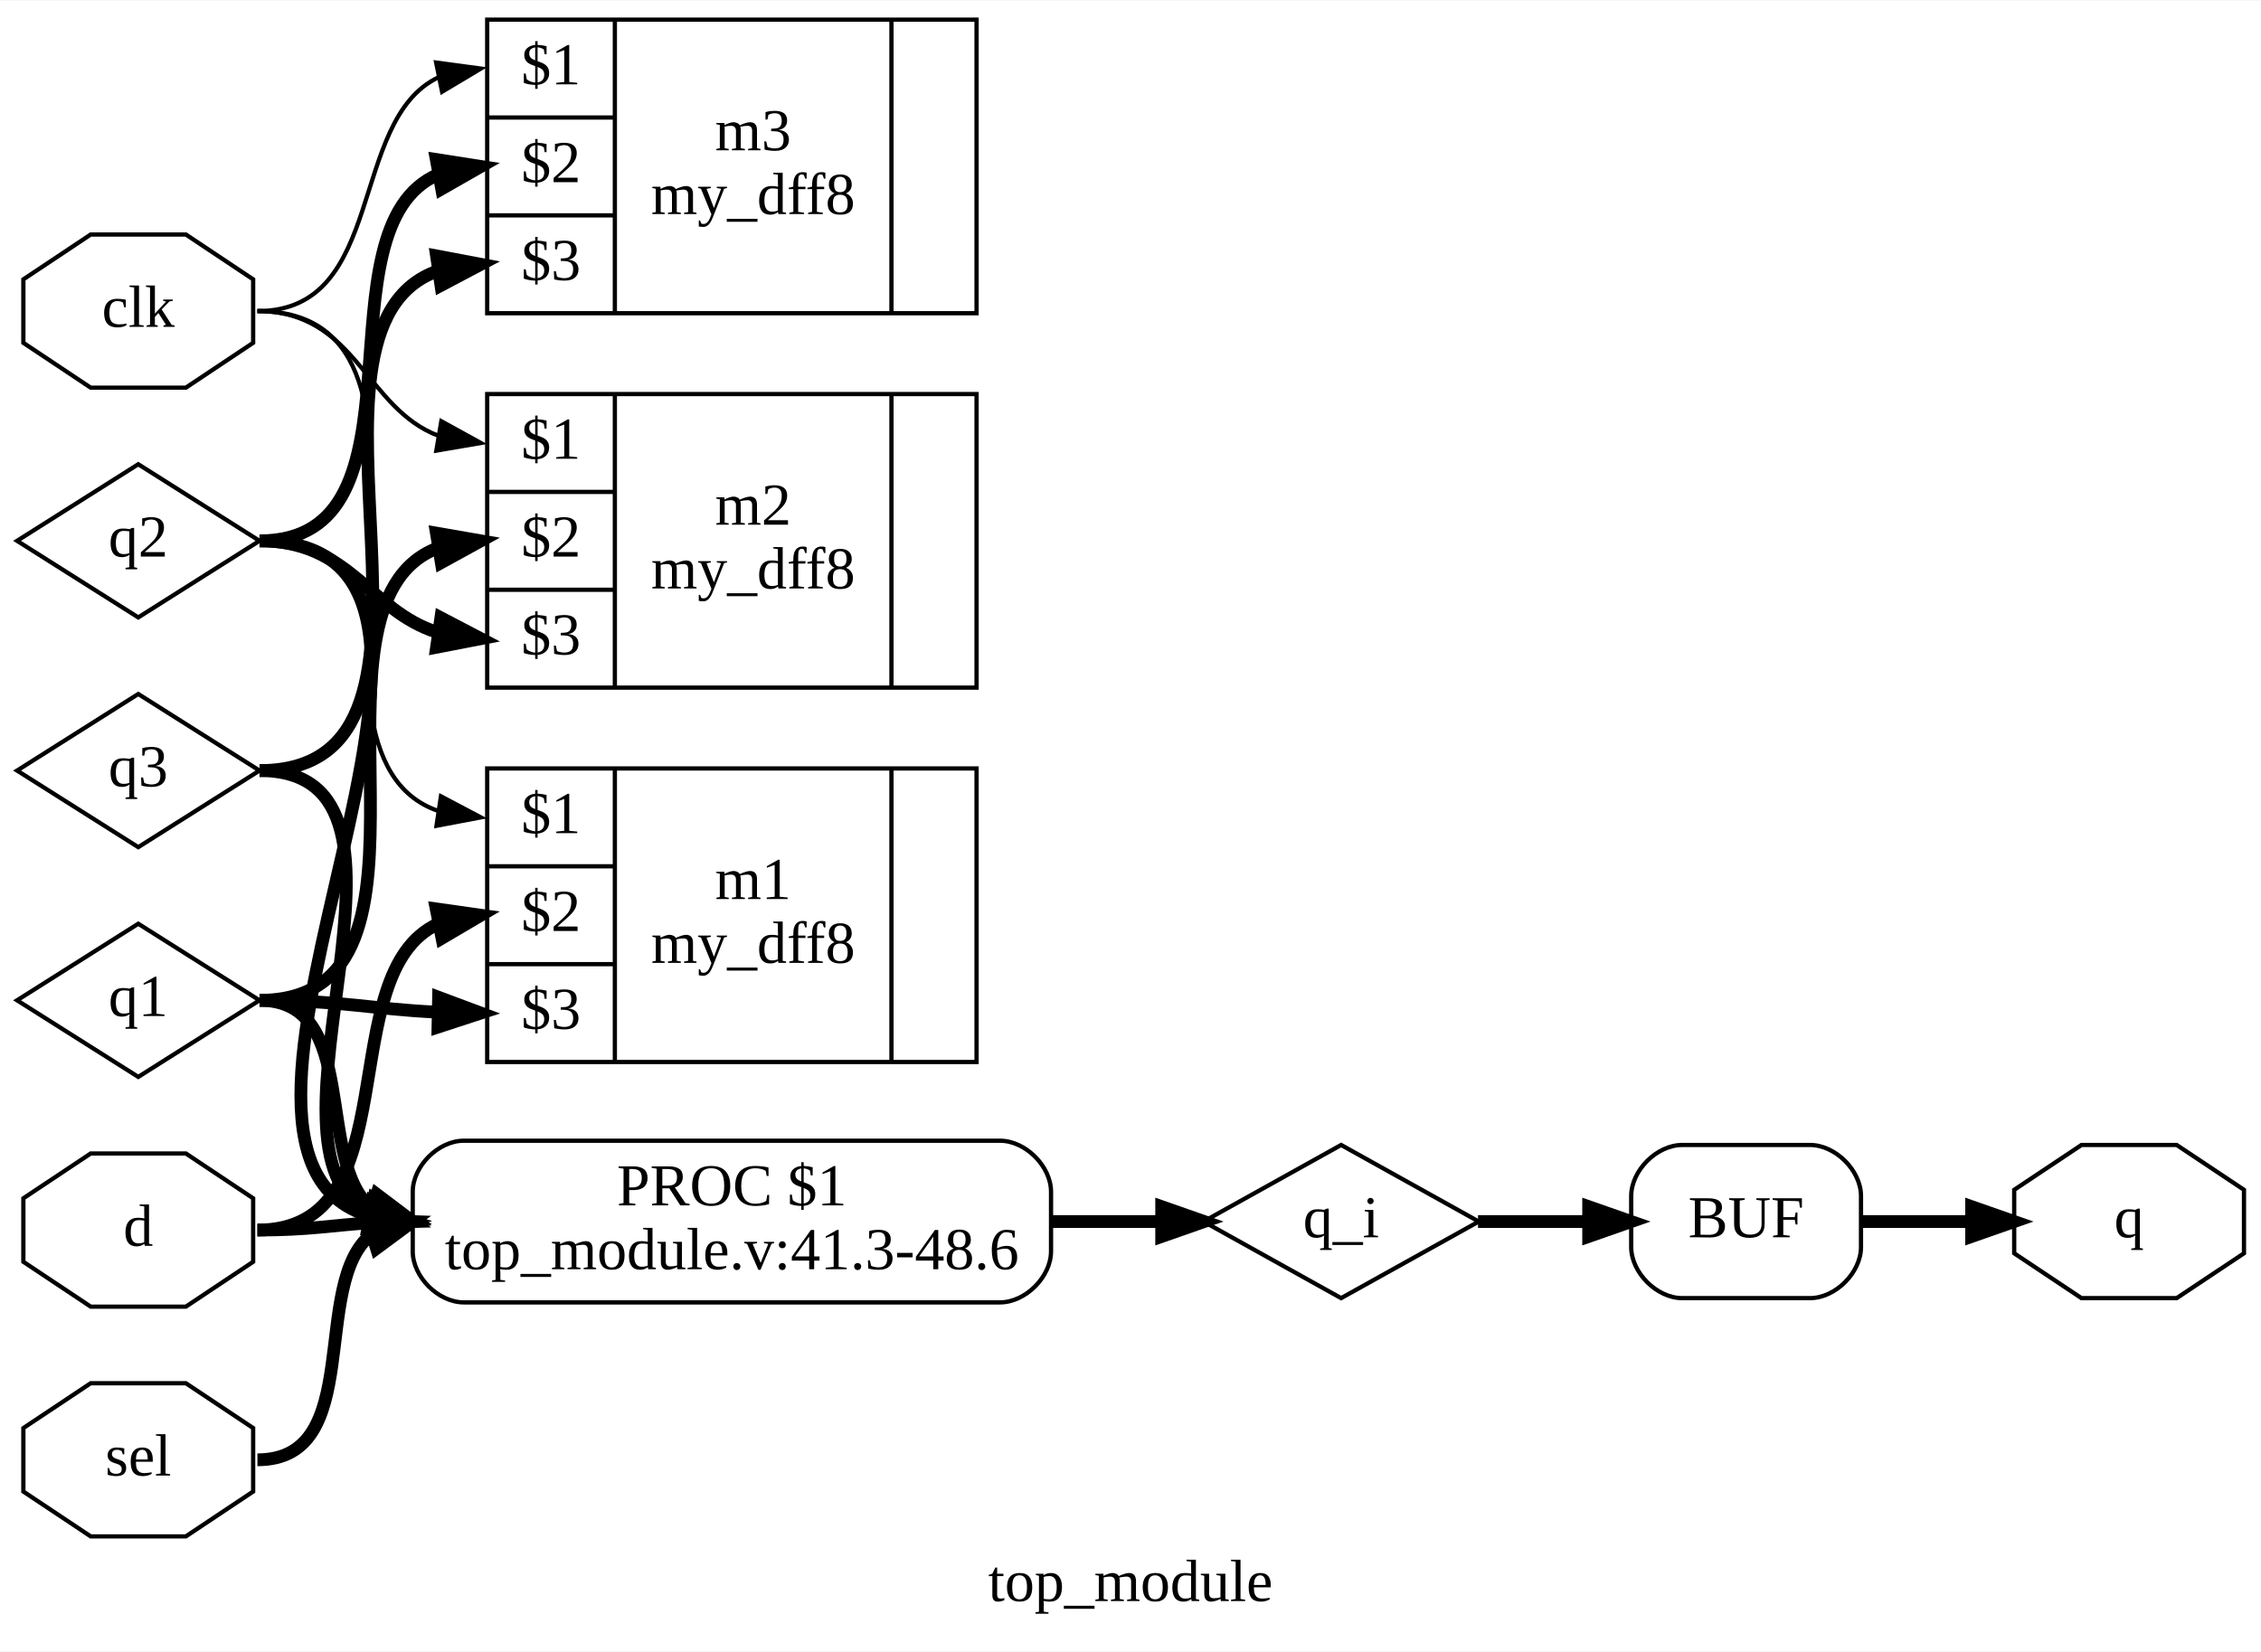
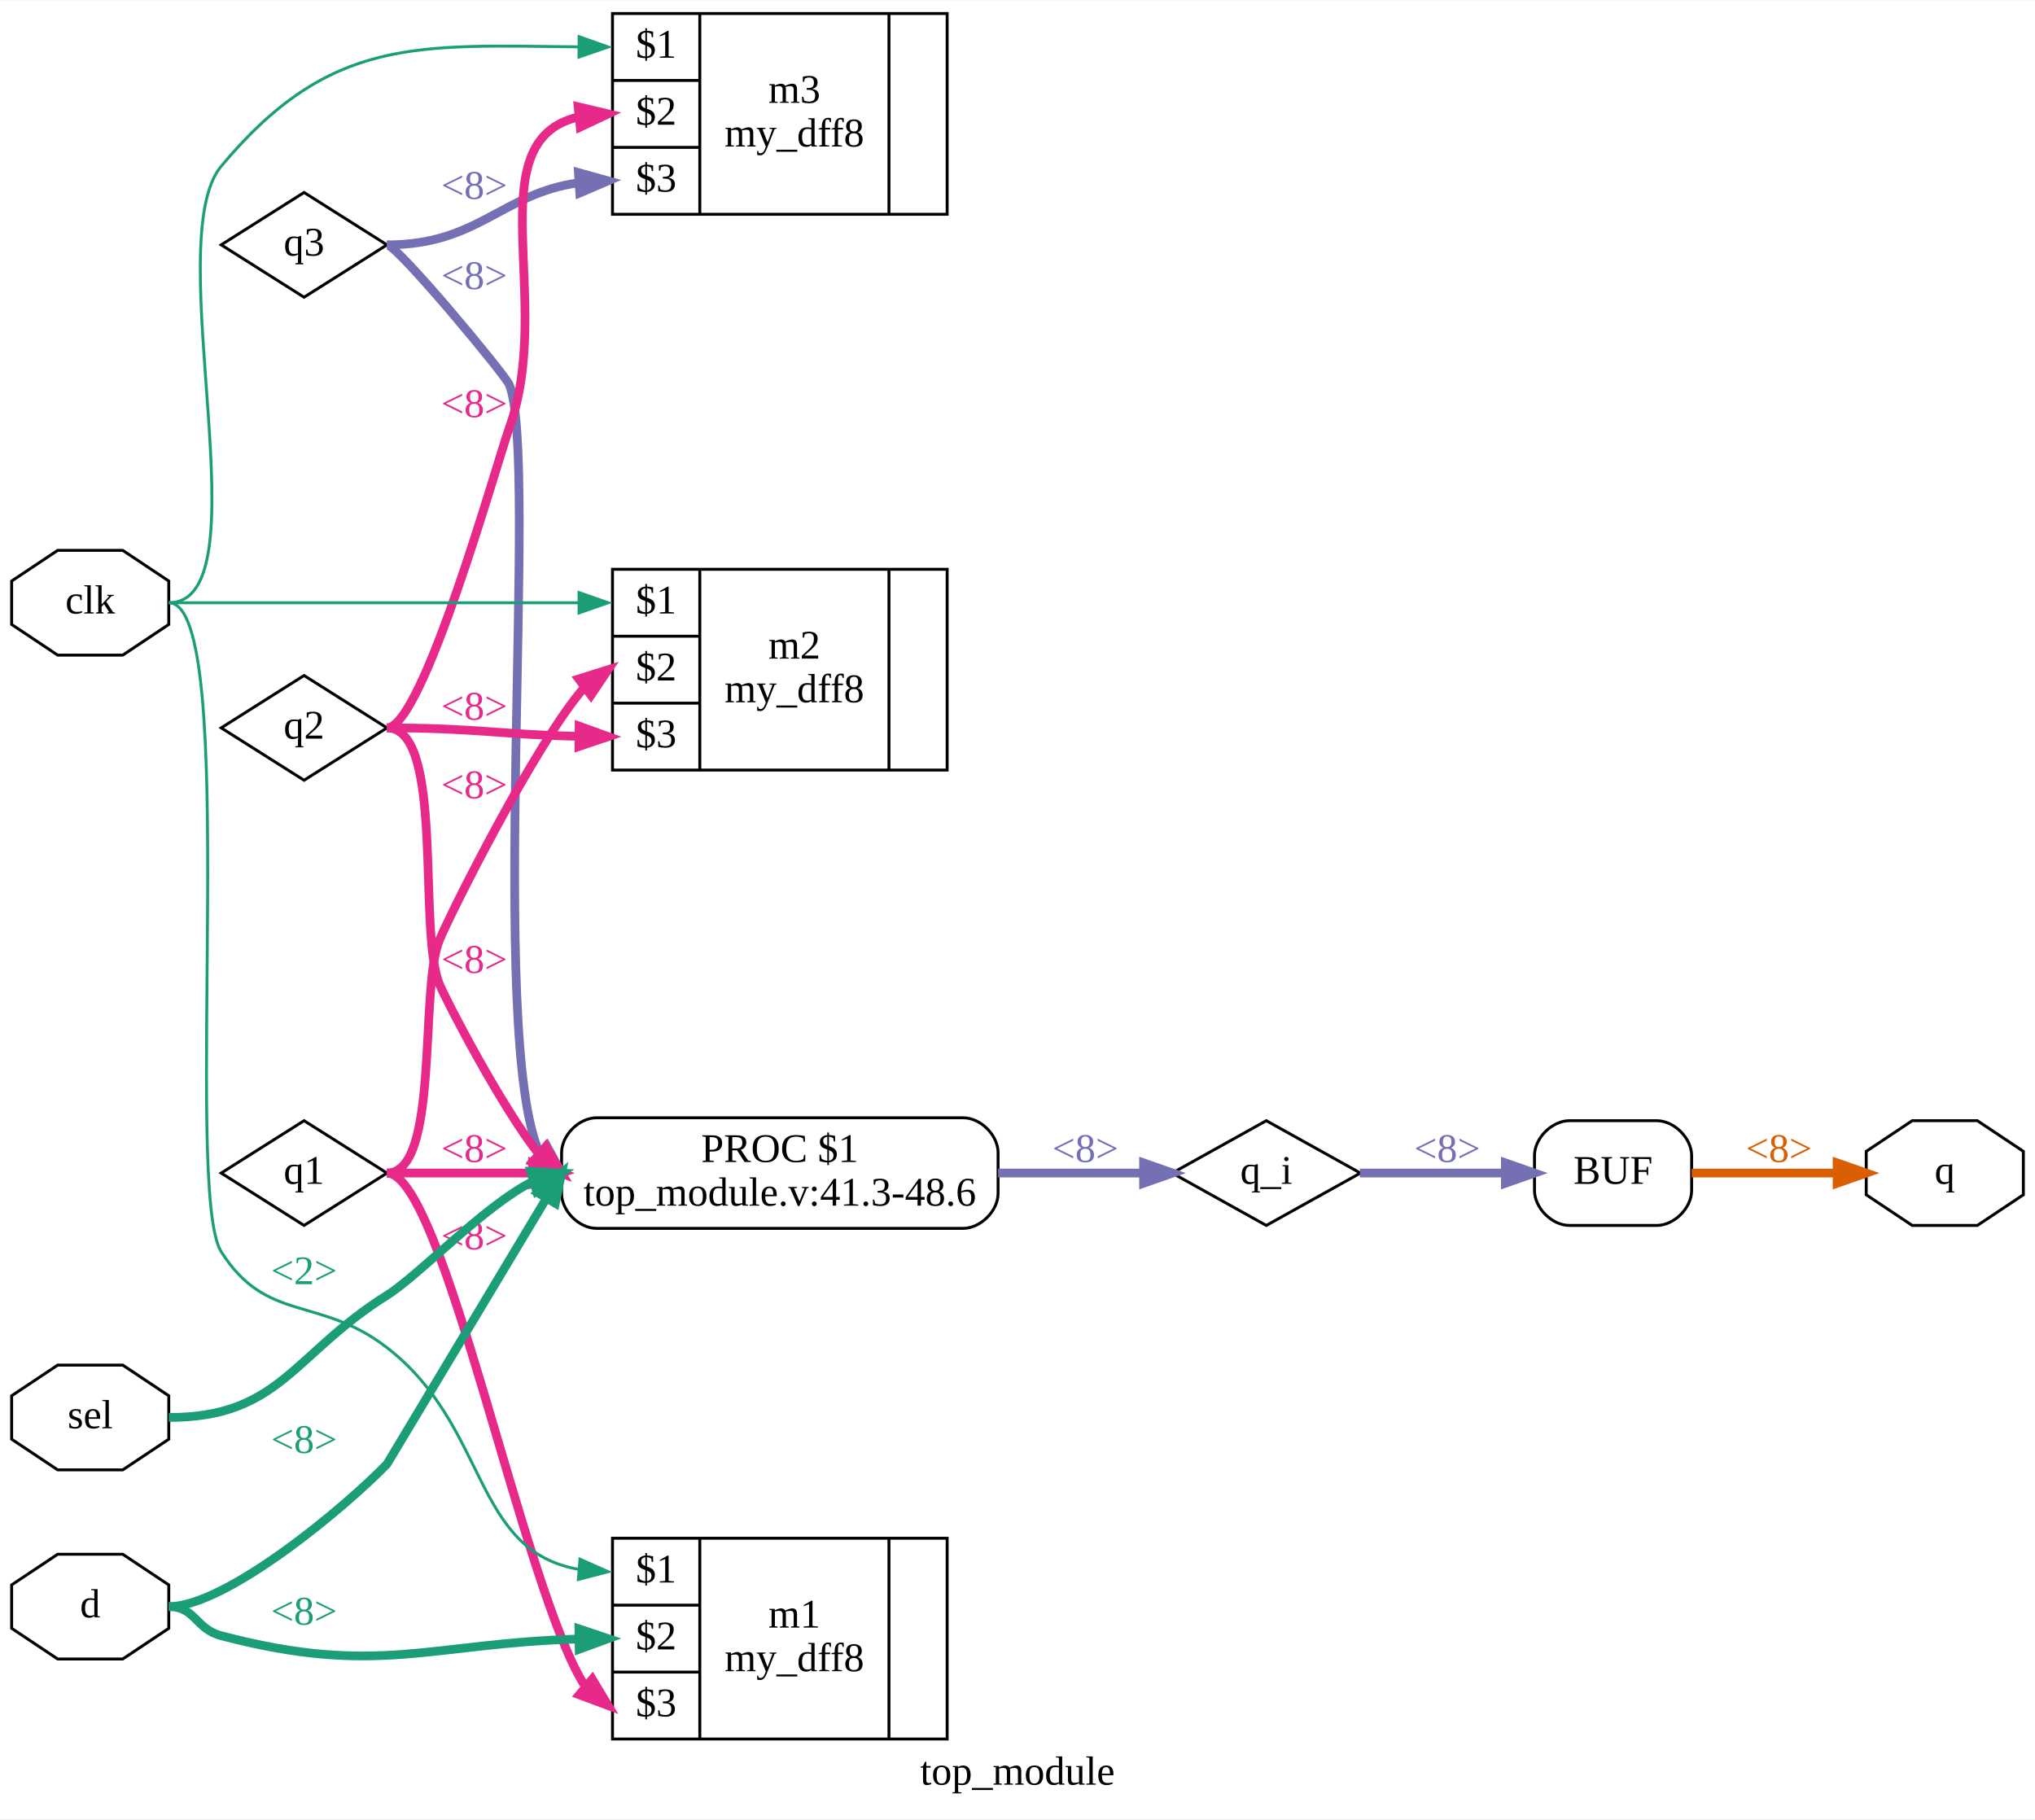
- <svg xmlns="http://www.w3.org/2000/svg" width="531pt" height="388pt" viewBox="0.00 0.00 531.33 388.00">
-   <g id="graph0" class="graph" transform="scale(1 1) rotate(0) translate(4 384)">
-     <polygon fill="white" stroke="transparent" points="-4,4 -4,-384 527.33,-384 527.33,4 -4,4" />
-     <text text-anchor="middle" x="261.66" y="-7.8" font-family="Times New Roman,serif" font-size="14.00">top_module</text>
+ <svg xmlns="http://www.w3.org/2000/svg" width="699pt" height="625pt" viewBox="0.00 0.00 699.33 625.00">
+   <g id="graph0" class="graph" transform="scale(1 1) rotate(0) translate(4 621)">
+     <polygon fill="white" stroke="transparent" points="-4,4 -4,-621 695.33,-621 695.33,4 -4,4" />
+     <text text-anchor="middle" x="345.66" y="-7.8" font-family="Times New Roman,serif" font-size="14.00">top_module</text>
    <g id="node1" class="node">
-       <polygon fill="none" stroke="black" points="28.49,-221 0.01,-203 28.49,-185 56.98,-203 28.49,-221" />
-       <text text-anchor="middle" x="28.49" y="-199.3" font-family="Times New Roman,serif" font-size="14.00">q3</text>
+       <polygon fill="none" stroke="black" points="100.49,-555 72.01,-537 100.49,-519 128.98,-537 100.49,-555" />
+       <text text-anchor="middle" x="100.49" y="-533.3" font-family="Times New Roman,serif" font-size="14.00">q3</text>
    </g>
    <g id="node9" class="node">
-       <polygon fill="none" stroke="black" points="110.49,-310.5 110.49,-379.5 225.49,-379.5 225.49,-310.5 110.49,-310.5" />
-       <text text-anchor="middle" x="125.49" y="-364.3" font-family="Times New Roman,serif" font-size="14.00">$1</text>
-       <polyline fill="none" stroke="black" points="110.49,-356.5 140.49,-356.5 " />
-       <text text-anchor="middle" x="125.49" y="-341.3" font-family="Times New Roman,serif" font-size="14.00">$2</text>
-       <polyline fill="none" stroke="black" points="110.49,-333.5 140.49,-333.5 " />
-       <text text-anchor="middle" x="125.49" y="-318.3" font-family="Times New Roman,serif" font-size="14.00">$3</text>
-       <polyline fill="none" stroke="black" points="140.49,-310.5 140.49,-379.5 " />
-       <text text-anchor="middle" x="172.99" y="-348.8" font-family="Times New Roman,serif" font-size="14.00">m3</text>
-       <text text-anchor="middle" x="172.99" y="-333.8" font-family="Times New Roman,serif" font-size="14.00">my_dff8</text>
-       <polyline fill="none" stroke="black" points="205.49,-310.5 205.49,-379.5 " />
-       <text text-anchor="middle" x="215.49" y="-341.3" font-family="Times New Roman,serif" font-size="14.00"> </text>
+       <polygon fill="none" stroke="black" points="206.49,-547.5 206.49,-616.5 321.49,-616.5 321.49,-547.5 206.49,-547.5" />
+       <text text-anchor="middle" x="221.49" y="-601.3" font-family="Times New Roman,serif" font-size="14.00">$1</text>
+       <polyline fill="none" stroke="black" points="206.49,-593.5 236.49,-593.5 " />
+       <text text-anchor="middle" x="221.49" y="-578.3" font-family="Times New Roman,serif" font-size="14.00">$2</text>
+       <polyline fill="none" stroke="black" points="206.49,-570.5 236.49,-570.5 " />
+       <text text-anchor="middle" x="221.49" y="-555.3" font-family="Times New Roman,serif" font-size="14.00">$3</text>
+       <polyline fill="none" stroke="black" points="236.49,-547.5 236.49,-616.5 " />
+       <text text-anchor="middle" x="268.99" y="-585.8" font-family="Times New Roman,serif" font-size="14.00">m3</text>
+       <text text-anchor="middle" x="268.99" y="-570.8" font-family="Times New Roman,serif" font-size="14.00">my_dff8</text>
+       <polyline fill="none" stroke="black" points="301.49,-547.5 301.49,-616.5 " />
+       <text text-anchor="middle" x="311.49" y="-578.3" font-family="Times New Roman,serif" font-size="14.00"> </text>
    </g>
    <g id="edge4" class="edge">
-       <path fill="none" stroke="black" stroke-width="3" d="M56.99,-203C110.87,-203 59.16,-306.72 99.02,-320.5" />
-       <polygon fill="black" stroke="black" stroke-width="3" points="98.58,-323.97 108.99,-322 99.62,-317.05 98.58,-323.97" />
+       <path fill="none" stroke="#7570b3" stroke-width="3" d="M128.99,-537C160.44,-537 168.3,-554.6 194.78,-558.32" />
+       <polygon fill="#7570b3" stroke="#7570b3" stroke-width="3" points="194.78,-561.83 204.99,-559 195.24,-554.84 194.78,-561.83" />
+       <text text-anchor="middle" x="158.99" y="-552.8" font-family="Times New Roman,serif" font-size="14.00" fill="#7570b3">&lt;8&gt;</text>
    </g>
    <g id="node12" class="node">
-       <path fill="none" stroke="black" d="M230.99,-116C230.99,-116 104.99,-116 104.99,-116 98.99,-116 92.99,-110 92.99,-104 92.99,-104 92.99,-90 92.99,-90 92.99,-84 98.99,-78 104.99,-78 104.99,-78 230.99,-78 230.99,-78 236.99,-78 242.99,-84 242.99,-90 242.99,-90 242.99,-104 242.99,-104 242.99,-110 236.99,-116 230.99,-116" />
-       <text text-anchor="middle" x="167.99" y="-100.8" font-family="Times New Roman,serif" font-size="14.00">PROC $1</text>
-       <text text-anchor="middle" x="167.99" y="-85.8" font-family="Times New Roman,serif" font-size="14.00">top_module.v:41.3-48.6</text>
+       <path fill="none" stroke="black" d="M326.99,-237C326.99,-237 200.99,-237 200.99,-237 194.99,-237 188.99,-231 188.99,-225 188.99,-225 188.99,-211 188.99,-211 188.99,-205 194.99,-199 200.99,-199 200.99,-199 326.99,-199 326.99,-199 332.99,-199 338.99,-205 338.99,-211 338.99,-211 338.99,-225 338.99,-225 338.99,-231 332.99,-237 326.99,-237" />
+       <text text-anchor="middle" x="263.99" y="-221.8" font-family="Times New Roman,serif" font-size="14.00">PROC $1</text>
+       <text text-anchor="middle" x="263.99" y="-206.8" font-family="Times New Roman,serif" font-size="14.00">top_module.v:41.3-48.6</text>
    </g>
    <g id="edge5" class="edge">
-       <path fill="none" stroke="black" stroke-width="3" d="M56.99,-203C102.66,-203 52.89,-113.68 82.91,-99.02" />
-       <polygon fill="black" stroke="black" stroke-width="3" points="83.87,-102.4 92.99,-97 82.49,-95.54 83.87,-102.4" />
+       <path fill="none" stroke="#7570b3" stroke-width="3" d="M128.99,-537C132.53,-537 169.63,-492.27 170.99,-489 181.38,-463.9 163.19,-264.3 181.49,-224.78" />
+       <polygon fill="#7570b3" stroke="#7570b3" stroke-width="3" points="183.92,-227.3 188.99,-218 179.22,-222.11 183.92,-227.3" />
+       <text text-anchor="middle" x="158.99" y="-521.8" font-family="Times New Roman,serif" font-size="14.00" fill="#7570b3">&lt;8&gt;</text>
    </g>
    <g id="node2" class="node">
-       <polygon fill="none" stroke="black" points="28.49,-275 0.01,-257 28.49,-239 56.98,-257 28.49,-275" />
-       <text text-anchor="middle" x="28.49" y="-253.3" font-family="Times New Roman,serif" font-size="14.00">q2</text>
+       <polygon fill="none" stroke="black" points="100.49,-389 72.01,-371 100.49,-353 128.98,-371 100.49,-389" />
+       <text text-anchor="middle" x="100.49" y="-367.3" font-family="Times New Roman,serif" font-size="14.00">q2</text>
    </g>
    <g id="edge6" class="edge">
-       <path fill="none" stroke="black" stroke-width="3" d="M56.99,-257C98.51,-257 69.61,-330.52 99.04,-343.16" />
-       <polygon fill="black" stroke="black" stroke-width="3" points="98.52,-346.63 108.99,-345 99.79,-339.74 98.52,-346.63" />
+       <path fill="none" stroke="#e7298a" stroke-width="3" d="M128.99,-371C141.35,-371 166.8,-462.37 170.99,-474 186.72,-517.64 159.57,-572.6 194.66,-580.92" />
+       <polygon fill="#e7298a" stroke="#e7298a" stroke-width="3" points="194.68,-584.45 204.99,-582 195.4,-577.48 194.68,-584.45" />
+       <text text-anchor="middle" x="158.99" y="-477.8" font-family="Times New Roman,serif" font-size="14.00" fill="#e7298a">&lt;8&gt;</text>
    </g>
    <g id="node10" class="node">
-       <polygon fill="none" stroke="black" points="110.49,-222.5 110.49,-291.5 225.49,-291.5 225.49,-222.5 110.49,-222.5" />
-       <text text-anchor="middle" x="125.49" y="-276.3" font-family="Times New Roman,serif" font-size="14.00">$1</text>
-       <polyline fill="none" stroke="black" points="110.49,-268.5 140.49,-268.5 " />
-       <text text-anchor="middle" x="125.49" y="-253.3" font-family="Times New Roman,serif" font-size="14.00">$2</text>
-       <polyline fill="none" stroke="black" points="110.49,-245.5 140.49,-245.5 " />
-       <text text-anchor="middle" x="125.49" y="-230.3" font-family="Times New Roman,serif" font-size="14.00">$3</text>
-       <polyline fill="none" stroke="black" points="140.49,-222.5 140.49,-291.5 " />
-       <text text-anchor="middle" x="172.99" y="-260.8" font-family="Times New Roman,serif" font-size="14.00">m2</text>
-       <text text-anchor="middle" x="172.99" y="-245.8" font-family="Times New Roman,serif" font-size="14.00">my_dff8</text>
-       <polyline fill="none" stroke="black" points="205.49,-222.5 205.49,-291.5 " />
-       <text text-anchor="middle" x="215.49" y="-253.3" font-family="Times New Roman,serif" font-size="14.00"> </text>
+       <polygon fill="none" stroke="black" points="206.49,-356.5 206.49,-425.5 321.49,-425.5 321.49,-356.5 206.49,-356.5" />
+       <text text-anchor="middle" x="221.49" y="-410.3" font-family="Times New Roman,serif" font-size="14.00">$1</text>
+       <polyline fill="none" stroke="black" points="206.49,-402.5 236.49,-402.5 " />
+       <text text-anchor="middle" x="221.49" y="-387.3" font-family="Times New Roman,serif" font-size="14.00">$2</text>
+       <polyline fill="none" stroke="black" points="206.49,-379.5 236.49,-379.5 " />
+       <text text-anchor="middle" x="221.49" y="-364.3" font-family="Times New Roman,serif" font-size="14.00">$3</text>
+       <polyline fill="none" stroke="black" points="236.49,-356.5 236.49,-425.5 " />
+       <text text-anchor="middle" x="268.99" y="-394.8" font-family="Times New Roman,serif" font-size="14.00">m2</text>
+       <text text-anchor="middle" x="268.99" y="-379.8" font-family="Times New Roman,serif" font-size="14.00">my_dff8</text>
+       <polyline fill="none" stroke="black" points="301.49,-356.5 301.49,-425.5 " />
+       <text text-anchor="middle" x="311.49" y="-387.3" font-family="Times New Roman,serif" font-size="14.00"> </text>
    </g>
    <g id="edge7" class="edge">
-       <path fill="none" stroke="black" stroke-width="3" d="M56.99,-257C78.31,-257 82.68,-240.63 98.7,-235.51" />
-       <polygon fill="black" stroke="black" stroke-width="3" points="99.6,-238.91 108.99,-234 98.59,-231.99 99.6,-238.91" />
+       <path fill="none" stroke="#e7298a" stroke-width="3" d="M128.99,-371C159.09,-371 169.04,-368.62 194.74,-368.1" />
+       <polygon fill="#e7298a" stroke="#e7298a" stroke-width="3" points="195.02,-371.6 204.99,-368 194.95,-364.6 195.02,-371.6" />
+       <text text-anchor="middle" x="158.99" y="-373.8" font-family="Times New Roman,serif" font-size="14.00" fill="#e7298a">&lt;8&gt;</text>
    </g>
    <g id="edge8" class="edge">
-       <path fill="none" stroke="black" stroke-width="3" d="M56.99,-257C126.03,-257 31.17,-113.43 82.93,-98.29" />
-       <polygon fill="black" stroke="black" stroke-width="3" points="83.51,-101.74 92.99,-97 82.62,-94.8 83.51,-101.74" />
+       <path fill="none" stroke="#e7298a" stroke-width="3" d="M128.99,-371C148.95,-371 139.44,-301.48 146.99,-283 149.55,-276.72 168.87,-239.88 181.12,-224.62" />
+       <polygon fill="#e7298a" stroke="#e7298a" stroke-width="3" points="183.59,-227.12 188.99,-218 179.08,-221.76 183.59,-227.12" />
+       <text text-anchor="middle" x="158.99" y="-286.8" font-family="Times New Roman,serif" font-size="14.00" fill="#e7298a">&lt;8&gt;</text>
    </g>
    <g id="node3" class="node">
-       <polygon fill="none" stroke="black" points="28.49,-167 0.01,-149 28.49,-131 56.98,-149 28.49,-167" />
-       <text text-anchor="middle" x="28.49" y="-145.3" font-family="Times New Roman,serif" font-size="14.00">q1</text>
+       <polygon fill="none" stroke="black" points="100.49,-236 72.01,-218 100.49,-200 128.98,-218 100.49,-236" />
+       <text text-anchor="middle" x="100.49" y="-214.3" font-family="Times New Roman,serif" font-size="14.00">q1</text>
    </g>
    <g id="edge9" class="edge">
-       <path fill="none" stroke="black" stroke-width="3" d="M56.99,-149C106.31,-149 63.22,-241.56 98.82,-255.3" />
-       <polygon fill="black" stroke="black" stroke-width="3" points="98.55,-258.81 108.99,-257 99.7,-251.9 98.55,-258.81" />
+       <path fill="none" stroke="#e7298a" stroke-width="3" d="M128.99,-218C147.21,-218 140.07,-281.14 146.99,-298 150.84,-307.37 180,-365.53 196.71,-384.8" />
+       <polygon fill="#e7298a" stroke="#e7298a" stroke-width="3" points="194.88,-387.81 204.99,-391 199.08,-382.21 194.88,-387.81" />
+       <text text-anchor="middle" x="158.99" y="-346.8" font-family="Times New Roman,serif" font-size="14.00" fill="#e7298a">&lt;8&gt;</text>
    </g>
    <g id="node11" class="node">
-       <polygon fill="none" stroke="black" points="110.49,-134.5 110.49,-203.5 225.49,-203.5 225.49,-134.5 110.49,-134.5" />
-       <text text-anchor="middle" x="125.49" y="-188.3" font-family="Times New Roman,serif" font-size="14.00">$1</text>
-       <polyline fill="none" stroke="black" points="110.49,-180.5 140.49,-180.5 " />
-       <text text-anchor="middle" x="125.49" y="-165.3" font-family="Times New Roman,serif" font-size="14.00">$2</text>
-       <polyline fill="none" stroke="black" points="110.49,-157.5 140.49,-157.5 " />
-       <text text-anchor="middle" x="125.49" y="-142.3" font-family="Times New Roman,serif" font-size="14.00">$3</text>
-       <polyline fill="none" stroke="black" points="140.49,-134.5 140.49,-203.5 " />
-       <text text-anchor="middle" x="172.99" y="-172.8" font-family="Times New Roman,serif" font-size="14.00">m1</text>
-       <text text-anchor="middle" x="172.99" y="-157.8" font-family="Times New Roman,serif" font-size="14.00">my_dff8</text>
-       <polyline fill="none" stroke="black" points="205.49,-134.5 205.49,-203.5 " />
-       <text text-anchor="middle" x="215.49" y="-165.3" font-family="Times New Roman,serif" font-size="14.00"> </text>
+       <polygon fill="none" stroke="black" points="206.49,-23.5 206.49,-92.5 321.49,-92.5 321.49,-23.5 206.49,-23.5" />
+       <text text-anchor="middle" x="221.49" y="-77.3" font-family="Times New Roman,serif" font-size="14.00">$1</text>
+       <polyline fill="none" stroke="black" points="206.49,-69.5 236.49,-69.5 " />
+       <text text-anchor="middle" x="221.49" y="-54.3" font-family="Times New Roman,serif" font-size="14.00">$2</text>
+       <polyline fill="none" stroke="black" points="206.49,-46.5 236.49,-46.5 " />
+       <text text-anchor="middle" x="221.49" y="-31.3" font-family="Times New Roman,serif" font-size="14.00">$3</text>
+       <polyline fill="none" stroke="black" points="236.49,-23.5 236.49,-92.5 " />
+       <text text-anchor="middle" x="268.99" y="-61.8" font-family="Times New Roman,serif" font-size="14.00">m1</text>
+       <text text-anchor="middle" x="268.99" y="-46.8" font-family="Times New Roman,serif" font-size="14.00">my_dff8</text>
+       <polyline fill="none" stroke="black" points="301.49,-23.5 301.49,-92.5 " />
+       <text text-anchor="middle" x="311.49" y="-54.3" font-family="Times New Roman,serif" font-size="14.00"> </text>
    </g>
    <g id="edge10" class="edge">
-       <path fill="none" stroke="black" stroke-width="3" d="M56.99,-149C76.34,-149 83.5,-146.9 98.85,-146.22" />
-       <polygon fill="black" stroke="black" stroke-width="3" points="99.06,-149.71 108.99,-146 98.92,-142.71 99.06,-149.71" />
+       <path fill="none" stroke="#e7298a" stroke-width="3" d="M128.99,-218C148.51,-218 175.86,-74.11 197.15,-41.51" />
+       <polygon fill="#e7298a" stroke="#e7298a" stroke-width="3" points="199.53,-44.08 204.99,-35 195.06,-38.7 199.53,-44.08" />
+       <text text-anchor="middle" x="158.99" y="-191.8" font-family="Times New Roman,serif" font-size="14.00" fill="#e7298a">&lt;8&gt;</text>
    </g>
    <g id="edge11" class="edge">
-       <path fill="none" stroke="black" stroke-width="3" d="M56.99,-149C80.92,-149 69.82,-111.29 83.35,-100.1" />
-       <polygon fill="black" stroke="black" stroke-width="3" points="84.54,-103.39 92.99,-97 82.4,-96.73 84.54,-103.39" />
+       <path fill="none" stroke="#e7298a" stroke-width="3" d="M128.99,-218C151.9,-218 160.05,-218 178.81,-218" />
+       <polygon fill="#e7298a" stroke="#e7298a" stroke-width="3" points="178.99,-221.5 188.99,-218 178.99,-214.5 178.99,-221.5" />
+       <text text-anchor="middle" x="158.99" y="-221.8" font-family="Times New Roman,serif" font-size="14.00" fill="#e7298a">&lt;8&gt;</text>
    </g>
    <g id="node4" class="node">
-       <polygon fill="none" stroke="black" points="311.16,-115 278.82,-97 311.16,-79 343.5,-97 311.16,-115" />
-       <text text-anchor="middle" x="311.16" y="-93.3" font-family="Times New Roman,serif" font-size="14.00">q_i</text>
+       <polygon fill="none" stroke="black" points="431.16,-236 398.82,-218 431.16,-200 463.5,-218 431.16,-236" />
+       <text text-anchor="middle" x="431.16" y="-214.3" font-family="Times New Roman,serif" font-size="14.00">q_i</text>
    </g>
    <g id="node13" class="node">
-       <path fill="none" stroke="black" d="M421.33,-115C421.33,-115 391.33,-115 391.33,-115 385.33,-115 379.33,-109 379.33,-103 379.33,-103 379.33,-91 379.33,-91 379.33,-85 385.33,-79 391.33,-79 391.33,-79 421.33,-79 421.33,-79 427.33,-79 433.33,-85 433.33,-91 433.33,-91 433.33,-103 433.33,-103 433.33,-109 427.33,-115 421.33,-115" />
-       <text text-anchor="middle" x="406.33" y="-93.3" font-family="Times New Roman,serif" font-size="14.00">BUF</text>
+       <path fill="none" stroke="black" d="M565.33,-236C565.33,-236 535.33,-236 535.33,-236 529.33,-236 523.33,-230 523.33,-224 523.33,-224 523.33,-212 523.33,-212 523.33,-206 529.33,-200 535.33,-200 535.33,-200 565.33,-200 565.33,-200 571.33,-200 577.33,-206 577.33,-212 577.33,-212 577.33,-224 577.33,-224 577.33,-230 571.33,-236 565.33,-236" />
+       <text text-anchor="middle" x="550.33" y="-214.3" font-family="Times New Roman,serif" font-size="14.00">BUF</text>
    </g>
    <g id="edge13" class="edge">
-       <path fill="none" stroke="black" stroke-width="3" d="M343.33,-97C355.33,-97 360.58,-97 369.2,-97" />
-       <polygon fill="black" stroke="black" stroke-width="3" points="369.33,-100.5 379.33,-97 369.33,-93.5 369.33,-100.5" />
+       <path fill="none" stroke="#7570b3" stroke-width="3" d="M463.33,-218C486.25,-218 494.39,-218 513.15,-218" />
+       <polygon fill="#7570b3" stroke="#7570b3" stroke-width="3" points="513.33,-221.5 523.33,-218 513.33,-214.5 513.33,-221.5" />
+       <text text-anchor="middle" x="493.33" y="-221.8" font-family="Times New Roman,serif" font-size="14.00" fill="#7570b3">&lt;8&gt;</text>
    </g>
    <g id="node5" class="node">
-       <polygon fill="none" stroke="black" points="523.33,-89.54 523.33,-104.46 507.51,-115 485.14,-115 469.33,-104.46 469.33,-89.54 485.14,-79 507.51,-79 523.33,-89.54" />
-       <text text-anchor="middle" x="496.33" y="-93.3" font-family="Times New Roman,serif" font-size="14.00">q</text>
+       <polygon fill="none" stroke="black" points="691.33,-210.54 691.33,-225.46 675.51,-236 653.14,-236 637.33,-225.46 637.33,-210.54 653.14,-200 675.51,-200 691.33,-210.54" />
+       <text text-anchor="middle" x="664.33" y="-214.3" font-family="Times New Roman,serif" font-size="14.00">q</text>
    </g>
    <g id="node6" class="node">
-       <polygon fill="none" stroke="black" points="55.49,-33.54 55.49,-48.46 39.68,-59 17.31,-59 1.49,-48.46 1.49,-33.54 17.31,-23 39.68,-23 55.49,-33.54" />
-       <text text-anchor="middle" x="28.49" y="-37.3" font-family="Times New Roman,serif" font-size="14.00">sel</text>
+       <polygon fill="none" stroke="black" points="54,-126.54 54,-141.46 38.18,-152 15.82,-152 0,-141.46 0,-126.54 15.82,-116 38.18,-116 54,-126.54" />
+       <text text-anchor="middle" x="27" y="-130.3" font-family="Times New Roman,serif" font-size="14.00">sel</text>
    </g>
    <g id="edge15" class="edge">
-       <path fill="none" stroke="black" stroke-width="3" d="M56.49,-41C82.02,-41 68.69,-82.36 83.28,-93.99" />
-       <polygon fill="black" stroke="black" stroke-width="3" points="82.4,-97.38 92.99,-97 84.47,-90.69 82.4,-97.38" />
+       <path fill="none" stroke="#1b9e77" stroke-width="3" d="M54,-134C92.2,-134 96.64,-155.69 128.99,-176 140.29,-183.1 162.47,-206.81 179.06,-215.11" />
+       <polygon fill="#1b9e77" stroke="#1b9e77" stroke-width="3" points="178.41,-218.56 188.99,-218 180.37,-211.84 178.41,-218.56" />
+       <text text-anchor="middle" x="100.49" y="-179.8" font-family="Times New Roman,serif" font-size="14.00" fill="#1b9e77">&lt;2&gt;</text>
    </g>
    <g id="node7" class="node">
-       <polygon fill="none" stroke="black" points="55.49,-87.54 55.49,-102.46 39.68,-113 17.31,-113 1.49,-102.46 1.49,-87.54 17.31,-77 39.68,-77 55.49,-87.54" />
-       <text text-anchor="middle" x="28.49" y="-91.3" font-family="Times New Roman,serif" font-size="14.00">d</text>
+       <polygon fill="none" stroke="black" points="54,-61.54 54,-76.46 38.18,-87 15.82,-87 0,-76.46 0,-61.54 15.82,-51 38.18,-51 54,-61.54" />
+       <text text-anchor="middle" x="27" y="-65.3" font-family="Times New Roman,serif" font-size="14.00">d</text>
    </g>
    <g id="edge16" class="edge">
-       <path fill="none" stroke="black" stroke-width="3" d="M56.49,-95C92.88,-95 73.51,-155.25 99.01,-167.02" />
-       <polygon fill="black" stroke="black" stroke-width="3" points="98.5,-170.49 108.99,-169 99.86,-163.62 98.5,-170.49" />
+       <path fill="none" stroke="#1b9e77" stroke-width="3" d="M54,-69C63.15,-69 63.15,-61.33 72,-59 125.7,-44.87 143.71,-56.41 194.7,-57.86" />
+       <polygon fill="#1b9e77" stroke="#1b9e77" stroke-width="3" points="194.94,-61.36 204.99,-58 195.04,-54.36 194.94,-61.36" />
+       <text text-anchor="middle" x="100.49" y="-62.8" font-family="Times New Roman,serif" font-size="14.00" fill="#1b9e77">&lt;8&gt;</text>
    </g>
    <g id="edge17" class="edge">
-       <path fill="none" stroke="black" stroke-width="3" d="M56.49,-95C68.8,-95 74.09,-96.15 82.99,-96.7" />
-       <polygon fill="black" stroke="black" stroke-width="3" points="82.89,-100.2 92.99,-97 83.1,-93.21 82.89,-100.2" />
+       <path fill="none" stroke="#1b9e77" stroke-width="3" d="M54,-69C73.91,-69 115.18,-103.66 128.99,-118 128.99,-118 168.98,-184.65 183.66,-209.13" />
+       <polygon fill="#1b9e77" stroke="#1b9e77" stroke-width="3" points="180.84,-211.23 188.99,-218 186.84,-207.62 180.84,-211.23" />
+       <text text-anchor="middle" x="100.49" y="-121.8" font-family="Times New Roman,serif" font-size="14.00" fill="#1b9e77">&lt;8&gt;</text>
    </g>
    <g id="node8" class="node">
-       <polygon fill="none" stroke="black" points="55.49,-303.54 55.49,-318.46 39.68,-329 17.31,-329 1.49,-318.46 1.49,-303.54 17.31,-293 39.68,-293 55.49,-303.54" />
-       <text text-anchor="middle" x="28.49" y="-307.3" font-family="Times New Roman,serif" font-size="14.00">clk</text>
+       <polygon fill="none" stroke="black" points="54,-406.54 54,-421.46 38.18,-432 15.82,-432 0,-421.46 0,-406.54 15.82,-396 38.18,-396 54,-406.54" />
+       <text text-anchor="middle" x="27" y="-410.3" font-family="Times New Roman,serif" font-size="14.00">clk</text>
    </g>
    <g id="edge1" class="edge">
-       <path fill="none" stroke="black" d="M56.49,-311C87.03,-311 77.61,-355.82 99.09,-365.97" />
-       <polygon fill="black" stroke="black" points="98.49,-369.42 108.99,-368 99.89,-362.56 98.49,-369.42" />
+       <path fill="none" stroke="#1b9e77" d="M54,-414C87.57,-414 50.49,-538.23 72,-564 109.39,-608.79 139.54,-605.56 194.76,-605.05" />
+       <polygon fill="#1b9e77" stroke="#1b9e77" points="195.01,-608.55 204.99,-605 194.97,-601.55 195.01,-608.55" />
    </g>
    <g id="edge2" class="edge">
-       <path fill="none" stroke="black" d="M56.49,-311C79.78,-311 81.8,-288.11 99.1,-281.67" />
-       <polygon fill="black" stroke="black" points="99.71,-285.11 108.99,-280 98.54,-278.21 99.71,-285.11" />
+       <path fill="none" stroke="#1b9e77" d="M54,-414C117.57,-414 135.97,-414 194.78,-414" />
+       <polygon fill="#1b9e77" stroke="#1b9e77" points="194.99,-417.5 204.99,-414 194.99,-410.5 194.99,-417.5" />
    </g>
    <g id="edge3" class="edge">
-       <path fill="none" stroke="black" d="M56.49,-311C110.46,-311 59.03,-207.28 99,-193.5" />
-       <polygon fill="black" stroke="black" points="99.62,-196.95 108.99,-192 98.58,-190.03 99.62,-196.95" />
+       <path fill="none" stroke="#1b9e77" d="M54,-414C78.86,-414 58.73,-212.02 72,-191 87.63,-166.25 105.84,-175.91 128.99,-158 164.05,-130.88 158.19,-88.32 194.73,-81.84" />
+       <polygon fill="#1b9e77" stroke="#1b9e77" points="195.31,-85.3 204.99,-81 194.74,-78.33 195.31,-85.3" />
    </g>
    <g id="edge12" class="edge">
-       <path fill="none" stroke="black" stroke-width="3" d="M242.99,-97C254.99,-97 260.24,-97 268.86,-97" />
-       <polygon fill="black" stroke="black" stroke-width="3" points="268.99,-100.5 278.99,-97 268.99,-93.5 268.99,-100.5" />
+       <path fill="none" stroke="#7570b3" stroke-width="3" d="M338.99,-218C361.9,-218 370.05,-218 388.81,-218" />
+       <polygon fill="#7570b3" stroke="#7570b3" stroke-width="3" points="388.99,-221.5 398.99,-218 388.99,-214.5 388.99,-221.5" />
+       <text text-anchor="middle" x="368.99" y="-221.8" font-family="Times New Roman,serif" font-size="14.00" fill="#7570b3">&lt;8&gt;</text>
    </g>
    <g id="edge14" class="edge">
-       <path fill="none" stroke="black" stroke-width="3" d="M433.33,-97C445.33,-97 450.58,-97 459.2,-97" />
-       <polygon fill="black" stroke="black" stroke-width="3" points="459.33,-100.5 469.33,-97 459.33,-93.5 459.33,-100.5" />
+       <path fill="none" stroke="#d95f02" stroke-width="3" d="M577.33,-218C600.25,-218 608.39,-218 627.15,-218" />
+       <polygon fill="#d95f02" stroke="#d95f02" stroke-width="3" points="627.33,-221.5 637.33,-218 627.33,-214.5 627.33,-221.5" />
+       <text text-anchor="middle" x="607.33" y="-221.8" font-family="Times New Roman,serif" font-size="14.00" fill="#d95f02">&lt;8&gt;</text>
    </g>
  </g>
</svg>
